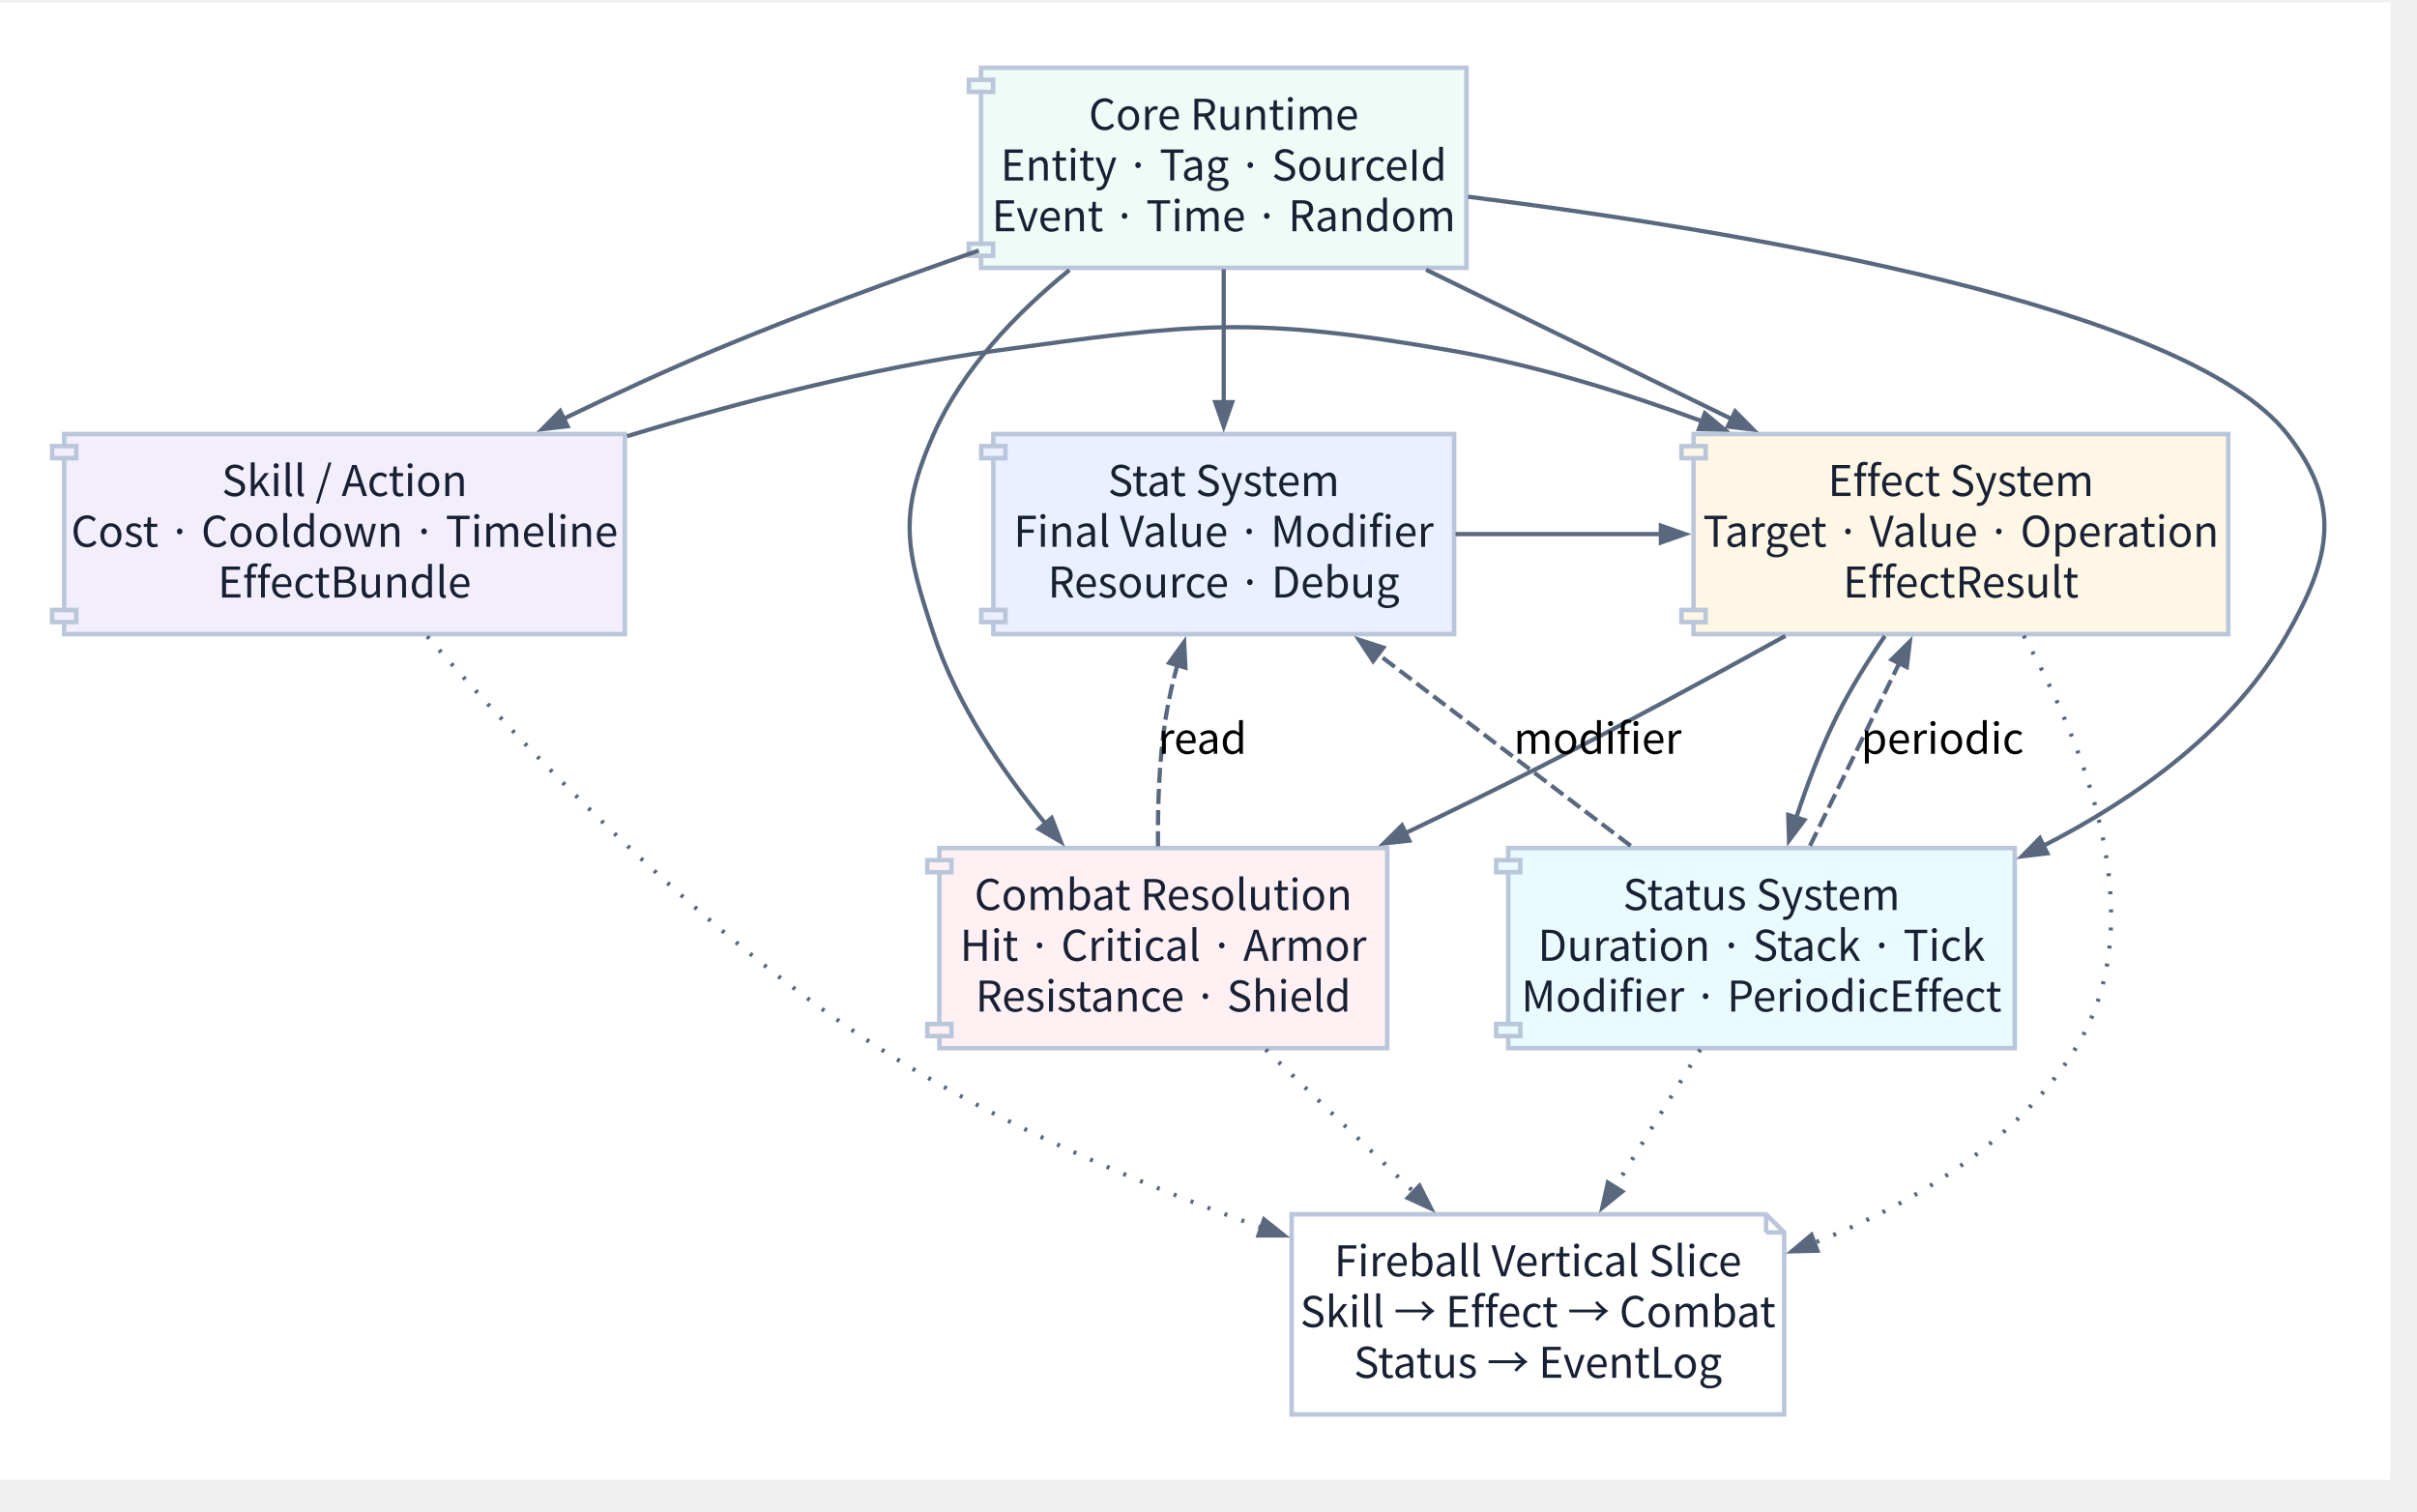
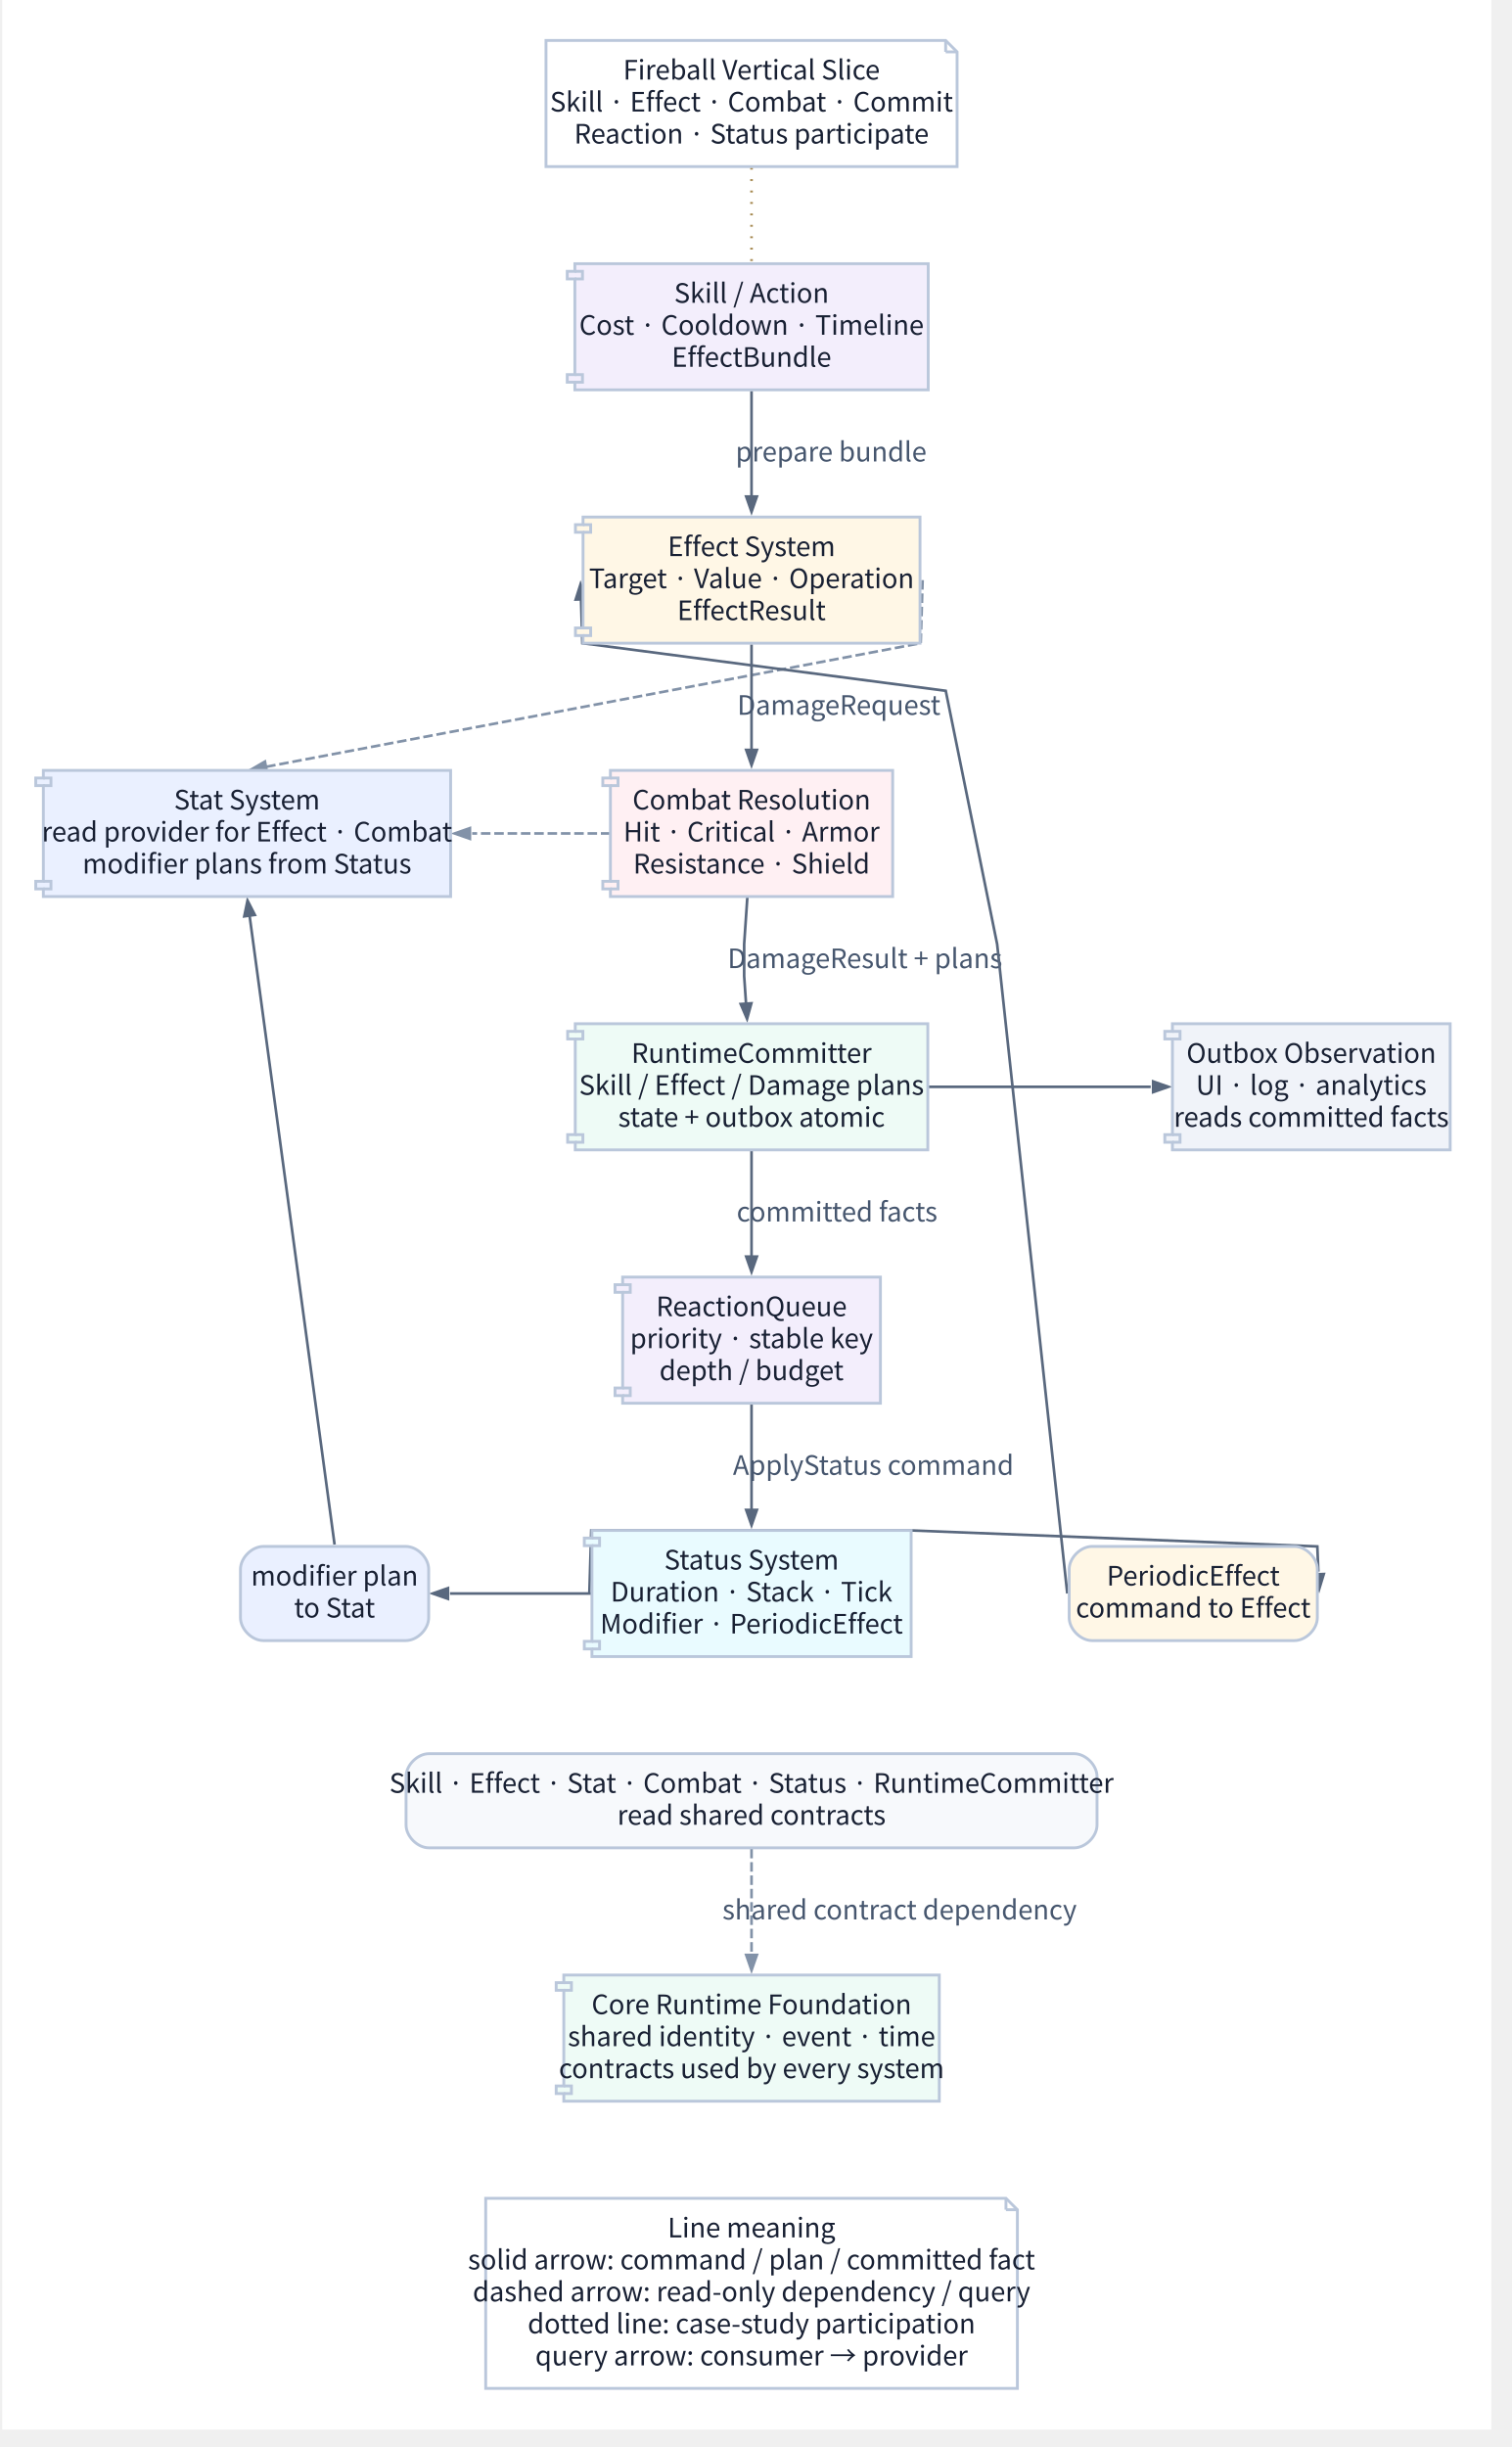
- <svg xmlns="http://www.w3.org/2000/svg" width="809pt" height="506pt" viewBox="9.00 9.00 800.00 498.00">
-   <g id="graph0" class="graph" transform="scale(1 1) rotate(0) translate(30.24 476)">
-     <polygon fill="#ffffff" stroke="none" points="-21.6,21.6 -21.6,-467.36 769.89,-467.36 769.89,21.6 -21.6,21.6" />
+ <svg xmlns="http://www.w3.org/2000/svg" width="799pt" height="1293pt" viewBox="9.00 9.00 791.00 1285.00">
+   <g id="graph0" class="graph" transform="scale(1 1) rotate(0) translate(30.24 1263.24)">
+     <polygon fill="#ffffff" stroke="none" points="-21.6,21.6 -21.6,-1254.6 760.49,-1254.6 760.49,21.6 -21.6,21.6" />
+     <g id="edge7" class="edge">
+       <path fill="none" stroke="#8292a8" stroke-width="1.4" stroke-dasharray="5,2" d="M461.81,-949.6C461.81,-949.6 460.81,-916.48 460.81,-916.48 460.81,-916.48 173.94,-862.33 116.79,-851.54" />
+       <polygon fill="#8292a8" stroke="#8292a8" stroke-width="1.4" points="117.42,-848.81 109.04,-850.07 116.38,-854.31 117.42,-848.81" />
+     </g>
+     <g id="edge3" class="edge">
+       <path fill="none" stroke="#59687e" stroke-width="1.4" d="M371.95,-915.87C371.95,-899.06 371.95,-878.38 371.95,-860.32" />
+       <polygon fill="#59687e" stroke="#59687e" stroke-width="1.4" points="374.75,-860.44 371.95,-852.44 369.15,-860.44 374.75,-860.44" />
+       <text xml:space="preserve" text-anchor="middle" x="417.83" y="-878.88" font-family="Noto Sans CJK KR" font-size="14.00" fill="#46566e">DamageRequest</text>
+     </g>
+     <g id="edge2" class="edge">
+       <path fill="none" stroke="#59687e" stroke-width="1.4" d="M371.95,-1048.91C371.95,-1032.1 371.95,-1011.42 371.95,-993.36" />
+       <polygon fill="#59687e" stroke="#59687e" stroke-width="1.4" points="374.75,-993.48 371.95,-985.48 369.15,-993.48 374.75,-993.48" />
+       <text xml:space="preserve" text-anchor="middle" x="413.74" y="-1011.92" font-family="Noto Sans CJK KR" font-size="14.00" fill="#46566e">prepare bundle</text>
+     </g>
+     <g id="edge8" class="edge">
+       <path fill="none" stroke="#8292a8" stroke-width="1.4" stroke-dasharray="5,2" d="M297.83,-816.56C297.83,-816.56 248.13,-816.56 225.22,-816.56" />
+       <polygon fill="#8292a8" stroke="#8292a8" stroke-width="1.4" points="224.03,-813.76 216.03,-816.56 224.03,-819.36 224.03,-813.76" />
+     </g>
+     <g id="edge4" class="edge">
+       <path fill="none" stroke="#59687e" stroke-width="1.4" d="M369.75,-783C368.88,-770.17 368.08,-758.44 368.08,-758.44 368.08,-758.44 368.08,-741.64 368.08,-741.64 368.08,-741.64 368.5,-735.45 369.07,-727.14" />
+       <polygon fill="#59687e" stroke="#59687e" stroke-width="1.4" points="371.86,-727.37 369.6,-719.2 366.27,-726.99 371.86,-727.37" />
+       <text xml:space="preserve" text-anchor="middle" x="431.52" y="-745.84" font-family="Noto Sans CJK KR" font-size="14.00" fill="#46566e">DamageResult + plans</text>
+     </g>
+     <g id="edge9" class="edge">
+       <path fill="none" stroke="#59687e" stroke-width="1.4" d="M288.13,-417.44C288.13,-417.44 236.83,-417.44 213.59,-417.44" />
+       <polygon fill="#59687e" stroke="#59687e" stroke-width="1.4" points="212.5,-414.64 204.5,-417.44 212.5,-420.24 212.5,-414.64" />
+     </g>
+     <g id="edge12" class="edge">
+       <path fill="none" stroke="#59687e" stroke-width="1.4" d="M286.77,-417.44C286.77,-417.44 287.77,-450.56 287.77,-450.56 287.77,-450.56 455.78,-450.56 455.78,-450.56 455.78,-450.56 669.12,-442.16 669.12,-442.16 669.12,-442.16 669.39,-435.39 669.65,-428.93" />
+       <polygon fill="#59687e" stroke="#59687e" stroke-width="1.4" points="672.51,-427.66 670.03,-419.56 666.91,-427.44 672.51,-427.66" />
+     </g>
+     <g id="edge5" class="edge">
+       <path fill="none" stroke="#59687e" stroke-width="1.4" d="M371.95,-649.79C371.95,-632.98 371.95,-612.3 371.95,-594.24" />
+       <polygon fill="#59687e" stroke="#59687e" stroke-width="1.4" points="374.75,-594.36 371.95,-586.36 369.15,-594.36 374.75,-594.36" />
+       <text xml:space="preserve" text-anchor="middle" x="416.85" y="-612.8" font-family="Noto Sans CJK KR" font-size="14.00" fill="#46566e">committed facts</text>
+     </g>
+     <g id="edge11" class="edge">
+       <path fill="none" stroke="#59687e" stroke-width="1.4" d="M464.53,-683.52C464.53,-683.52 550.17,-683.52 581.61,-683.52" />
+       <polygon fill="#59687e" stroke="#59687e" stroke-width="1.4" points="582.89,-686.32 590.89,-683.52 582.89,-680.72 582.89,-686.32" />
+     </g>
+     <g id="edge6" class="edge">
+       <path fill="none" stroke="#59687e" stroke-width="1.4" d="M371.95,-516.75C371.95,-499.94 371.95,-479.26 371.95,-461.2" />
+       <polygon fill="#59687e" stroke="#59687e" stroke-width="1.4" points="374.75,-461.32 371.95,-453.32 369.15,-461.32 374.75,-461.32" />
+       <text xml:space="preserve" text-anchor="middle" x="435.92" y="-479.76" font-family="Noto Sans CJK KR" font-size="14.00" fill="#46566e">ApplyStatus command</text>
+     </g>
+     <g id="edge10" class="edge">
+       <path fill="none" stroke="#59687e" stroke-width="1.4" d="M152.95,-443.16C152.95,-443.16 115.82,-717.83 108.28,-773.62" />
+       <polygon fill="#59687e" stroke="#59687e" stroke-width="1.4" points="105.53,-773.04 107.24,-781.34 111.08,-773.79 105.53,-773.04" />
+     </g>
+     <g id="edge13" class="edge">
+       <path fill="none" stroke="#59687e" stroke-width="1.4" d="M537.79,-417.44C537.79,-417.44 500.95,-758.44 500.95,-758.44 500.95,-758.44 473.95,-891.48 473.95,-891.48 473.95,-891.48 283.09,-916.48 283.09,-916.48 283.09,-916.48 282.68,-930.07 282.39,-939.84" />
+       <polygon fill="#59687e" stroke="#59687e" stroke-width="1.4" points="279.6,-939.4 282.16,-947.48 285.2,-939.57 279.6,-939.4" />
+     </g>
+     <g id="edge15" class="edge">
+       <path fill="none" stroke="#8292a8" stroke-width="1.4" stroke-dasharray="5,2" d="M371.95,-283.37C371.95,-267.47 371.95,-246.23 371.95,-227.56" />
+       <polygon fill="#8292a8" stroke="#8292a8" stroke-width="1.4" points="374.75,-227.62 371.95,-219.62 369.15,-227.62 374.75,-227.62" />
+       <text xml:space="preserve" text-anchor="middle" x="449.69" y="-246.28" font-family="Noto Sans CJK KR" font-size="14.00" fill="#46566e">shared contract dependency</text>
+     </g>
+     <g id="edge1" class="edge">
+       <path fill="none" stroke="#a78b53" stroke-width="1.4" stroke-dasharray="1,5" d="M371.95,-1166.17C371.95,-1150.59 371.95,-1132.02 371.95,-1116.44" />
+     </g>
    <g id="node1" class="node">
-       <polygon fill="#eefbf6" stroke="#bac7db" stroke-width="1.5" points="464.14,-445.76 303.46,-445.76 303.46,-441.76 299.46,-441.76 299.46,-437.76 303.46,-437.76 303.46,-387.52 299.46,-387.52 299.46,-383.52 303.46,-383.52 303.46,-379.52 464.14,-379.52 464.14,-445.76" />
-       <polyline fill="none" stroke="#bac7db" stroke-width="1.5" points="303.46,-441.76 307.46,-441.76 307.46,-437.76 303.46,-437.76" />
-       <polyline fill="none" stroke="#bac7db" stroke-width="1.5" points="303.46,-387.52 307.46,-387.52 307.46,-383.52 303.46,-383.52" />
-       <text xml:space="preserve" text-anchor="middle" x="383.8" y="-425.24" font-family="Noto Sans CJK KR" font-size="14.00" fill="#182033">Core Runtime</text>
-       <text xml:space="preserve" text-anchor="middle" x="383.8" y="-408.44" font-family="Noto Sans CJK KR" font-size="14.00" fill="#182033">Entity · Tag · SourceId</text>
-       <text xml:space="preserve" text-anchor="middle" x="383.8" y="-391.64" font-family="Noto Sans CJK KR" font-size="14.00" fill="#182033">Event · Time · Random</text>
+       <polygon fill="#eefbf6" stroke="#bac7db" stroke-width="1.5" points="470.56,-217.08 273.35,-217.08 273.35,-213.08 269.35,-213.08 269.35,-209.08 273.35,-209.08 273.35,-158.84 269.35,-158.84 269.35,-154.84 273.35,-154.84 273.35,-150.84 470.56,-150.84 470.56,-217.08" />
+       <polyline fill="none" stroke="#bac7db" stroke-width="1.5" points="273.35,-213.08 277.35,-213.08 277.35,-209.08 273.35,-209.08" />
+       <polyline fill="none" stroke="#bac7db" stroke-width="1.5" points="273.35,-158.84 277.35,-158.84 277.35,-154.84 273.35,-154.84" />
+       <text xml:space="preserve" text-anchor="middle" x="371.95" y="-196.56" font-family="Noto Sans CJK KR" font-size="14.00" fill="#182033">Core Runtime Foundation</text>
+       <text xml:space="preserve" text-anchor="middle" x="371.95" y="-179.76" font-family="Noto Sans CJK KR" font-size="14.00" fill="#182033">shared identity · event · time</text>
+       <text xml:space="preserve" text-anchor="middle" x="371.95" y="-162.96" font-family="Noto Sans CJK KR" font-size="14.00" fill="#182033">contracts used by every system</text>
    </g>
    <g id="node2" class="node">
-       <polygon fill="#eaf0ff" stroke="#bac7db" stroke-width="1.5" points="460.05,-324.52 307.54,-324.52 307.54,-320.52 303.54,-320.52 303.54,-316.52 307.54,-316.52 307.54,-266.28 303.54,-266.28 303.54,-262.28 307.54,-262.28 307.54,-258.28 460.05,-258.28 460.05,-324.52" />
-       <polyline fill="none" stroke="#bac7db" stroke-width="1.5" points="307.54,-320.52 311.54,-320.52 311.54,-316.52 307.54,-316.52" />
-       <polyline fill="none" stroke="#bac7db" stroke-width="1.5" points="307.54,-266.28 311.54,-266.28 311.54,-262.28 307.54,-262.28" />
-       <text xml:space="preserve" text-anchor="middle" x="383.8" y="-304" font-family="Noto Sans CJK KR" font-size="14.00" fill="#182033">Stat System</text>
-       <text xml:space="preserve" text-anchor="middle" x="383.8" y="-287.2" font-family="Noto Sans CJK KR" font-size="14.00" fill="#182033">Final Value · Modifier</text>
-       <text xml:space="preserve" text-anchor="middle" x="383.8" y="-270.4" font-family="Noto Sans CJK KR" font-size="14.00" fill="#182033">Resource · Debug</text>
-     </g>
-     <g id="edge1" class="edge">
-       <path fill="none" stroke="#59687e" stroke-width="1.4" d="M383.8,-379.06C383.8,-365.39 383.8,-349.31 383.8,-334.74" />
-       <polygon fill="#59687e" stroke="#59687e" stroke-width="1.4" points="386.6,-335.06 383.8,-327.06 381,-335.06 386.6,-335.06" />
+       <polygon fill="#eaf0ff" stroke="#bac7db" stroke-width="1.5" points="213.91,-849.68 0,-849.68 0,-845.68 -4,-845.68 -4,-841.68 0,-841.68 0,-791.44 -4,-791.44 -4,-787.44 0,-787.44 0,-783.44 213.91,-783.44 213.91,-849.68" />
+       <polyline fill="none" stroke="#bac7db" stroke-width="1.5" points="0,-845.68 4,-845.68 4,-841.68 0,-841.68" />
+       <polyline fill="none" stroke="#bac7db" stroke-width="1.5" points="0,-791.44 4,-791.44 4,-787.44 0,-787.44" />
+       <text xml:space="preserve" text-anchor="middle" x="106.95" y="-829.16" font-family="Noto Sans CJK KR" font-size="14.00" fill="#182033">Stat System</text>
+       <text xml:space="preserve" text-anchor="middle" x="106.95" y="-812.36" font-family="Noto Sans CJK KR" font-size="14.00" fill="#182033">read provider for Effect · Combat</text>
+       <text xml:space="preserve" text-anchor="middle" x="106.95" y="-795.56" font-family="Noto Sans CJK KR" font-size="14.00" fill="#182033">modifier plans from Status</text>
    </g>
    <g id="node3" class="node">
-       <polygon fill="#fff7e6" stroke="#bac7db" stroke-width="1.5" points="716.29,-324.52 539.31,-324.52 539.31,-320.52 535.31,-320.52 535.31,-316.52 539.31,-316.52 539.31,-266.28 535.31,-266.28 535.31,-262.28 539.31,-262.28 539.31,-258.28 716.29,-258.28 716.29,-324.52" />
-       <polyline fill="none" stroke="#bac7db" stroke-width="1.5" points="539.31,-320.52 543.31,-320.52 543.31,-316.52 539.31,-316.52" />
-       <polyline fill="none" stroke="#bac7db" stroke-width="1.5" points="539.31,-266.28 543.31,-266.28 543.31,-262.28 539.31,-262.28" />
-       <text xml:space="preserve" text-anchor="middle" x="627.8" y="-304" font-family="Noto Sans CJK KR" font-size="14.00" fill="#182033">Effect System</text>
-       <text xml:space="preserve" text-anchor="middle" x="627.8" y="-287.2" font-family="Noto Sans CJK KR" font-size="14.00" fill="#182033">Target · Value · Operation</text>
-       <text xml:space="preserve" text-anchor="middle" x="627.8" y="-270.4" font-family="Noto Sans CJK KR" font-size="14.00" fill="#182033">EffectResult</text>
-     </g>
-     <g id="edge2" class="edge">
-       <path fill="none" stroke="#59687e" stroke-width="1.4" d="M450.79,-378.9C482.13,-363.59 519.59,-345.28 551.96,-329.46" />
-       <polygon fill="#59687e" stroke="#59687e" stroke-width="1.4" points="553.09,-332.03 559.04,-326 550.63,-326.99 553.09,-332.03" />
+       <polygon fill="#fff7e6" stroke="#bac7db" stroke-width="1.5" points="460.44,-982.72 283.46,-982.72 283.46,-978.72 279.46,-978.72 279.46,-974.72 283.46,-974.72 283.46,-924.48 279.46,-924.48 279.46,-920.48 283.46,-920.48 283.46,-916.48 460.44,-916.48 460.44,-982.72" />
+       <polyline fill="none" stroke="#bac7db" stroke-width="1.5" points="283.46,-978.72 287.46,-978.72 287.46,-974.72 283.46,-974.72" />
+       <polyline fill="none" stroke="#bac7db" stroke-width="1.5" points="283.46,-924.48 287.46,-924.48 287.46,-920.48 283.46,-920.48" />
+       <text xml:space="preserve" text-anchor="middle" x="371.95" y="-962.2" font-family="Noto Sans CJK KR" font-size="14.00" fill="#182033">Effect System</text>
+       <text xml:space="preserve" text-anchor="middle" x="371.95" y="-945.4" font-family="Noto Sans CJK KR" font-size="14.00" fill="#182033">Target · Value · Operation</text>
+       <text xml:space="preserve" text-anchor="middle" x="371.95" y="-928.6" font-family="Noto Sans CJK KR" font-size="14.00" fill="#182033">EffectResult</text>
    </g>
    <g id="node4" class="node">
-       <polygon fill="#f3eefc" stroke="#bac7db" stroke-width="1.5" points="185.59,-324.52 0,-324.52 0,-320.52 -4,-320.52 -4,-316.52 0,-316.52 0,-266.28 -4,-266.28 -4,-262.28 0,-262.28 0,-258.28 185.59,-258.28 185.59,-324.52" />
-       <polyline fill="none" stroke="#bac7db" stroke-width="1.5" points="0,-320.52 4,-320.52 4,-316.52 0,-316.52" />
-       <polyline fill="none" stroke="#bac7db" stroke-width="1.5" points="0,-266.28 4,-266.28 4,-262.28 0,-262.28" />
-       <text xml:space="preserve" text-anchor="middle" x="92.8" y="-304" font-family="Noto Sans CJK KR" font-size="14.00" fill="#182033">Skill / Action</text>
-       <text xml:space="preserve" text-anchor="middle" x="92.8" y="-287.2" font-family="Noto Sans CJK KR" font-size="14.00" fill="#182033">Cost · Cooldown · Timeline</text>
-       <text xml:space="preserve" text-anchor="middle" x="92.8" y="-270.4" font-family="Noto Sans CJK KR" font-size="14.00" fill="#182033">EffectBundle</text>
-     </g>
-     <g id="edge3" class="edge">
-       <path fill="none" stroke="#59687e" stroke-width="1.4" d="M302.75,-385.25C274.92,-375.63 243.75,-364.22 215.8,-352.52 199.24,-345.59 181.75,-337.51 165.31,-329.58" />
-       <polygon fill="#59687e" stroke="#59687e" stroke-width="1.4" points="166.63,-327.1 158.21,-326.12 164.18,-332.14 166.63,-327.1" />
+       <polygon fill="#f3eefc" stroke="#bac7db" stroke-width="1.5" points="464.75,-1115.76 279.16,-1115.76 279.16,-1111.76 275.16,-1111.76 275.16,-1107.76 279.16,-1107.76 279.16,-1057.52 275.16,-1057.52 275.16,-1053.52 279.16,-1053.52 279.16,-1049.52 464.75,-1049.52 464.75,-1115.76" />
+       <polyline fill="none" stroke="#bac7db" stroke-width="1.5" points="279.16,-1111.76 283.16,-1111.76 283.16,-1107.76 279.16,-1107.76" />
+       <polyline fill="none" stroke="#bac7db" stroke-width="1.5" points="279.16,-1057.52 283.16,-1057.52 283.16,-1053.52 279.16,-1053.52" />
+       <text xml:space="preserve" text-anchor="middle" x="371.95" y="-1095.24" font-family="Noto Sans CJK KR" font-size="14.00" fill="#182033">Skill / Action</text>
+       <text xml:space="preserve" text-anchor="middle" x="371.95" y="-1078.44" font-family="Noto Sans CJK KR" font-size="14.00" fill="#182033">Cost · Cooldown · Timeline</text>
+       <text xml:space="preserve" text-anchor="middle" x="371.95" y="-1061.64" font-family="Noto Sans CJK KR" font-size="14.00" fill="#182033">EffectBundle</text>
    </g>
    <g id="node5" class="node">
-       <polygon fill="#fff0f3" stroke="#bac7db" stroke-width="1.5" points="437.92,-187.48 289.68,-187.48 289.68,-183.48 285.68,-183.48 285.68,-179.48 289.68,-179.48 289.68,-129.24 285.68,-129.24 285.68,-125.24 289.68,-125.24 289.68,-121.24 437.92,-121.24 437.92,-187.48" />
-       <polyline fill="none" stroke="#bac7db" stroke-width="1.5" points="289.68,-183.48 293.68,-183.48 293.68,-179.48 289.68,-179.48" />
-       <polyline fill="none" stroke="#bac7db" stroke-width="1.5" points="289.68,-129.24 293.68,-129.24 293.68,-125.24 289.68,-125.24" />
-       <text xml:space="preserve" text-anchor="middle" x="363.8" y="-166.96" font-family="Noto Sans CJK KR" font-size="14.00" fill="#182033">Combat Resolution</text>
-       <text xml:space="preserve" text-anchor="middle" x="363.8" y="-150.16" font-family="Noto Sans CJK KR" font-size="14.00" fill="#182033">Hit · Critical · Armor</text>
-       <text xml:space="preserve" text-anchor="middle" x="363.8" y="-133.36" font-family="Noto Sans CJK KR" font-size="14.00" fill="#182033">Resistance · Shield</text>
-     </g>
-     <g id="edge4" class="edge">
-       <path fill="none" stroke="#59687e" stroke-width="1.4" d="M332.73,-378.81C315.07,-364.49 297.32,-346.02 287.8,-324.52 275.87,-297.6 278.59,-286.24 287.8,-258.28 295.39,-235.2 310.37,-213.06 325.04,-195.26" />
-       <polygon fill="#59687e" stroke="#59687e" stroke-width="1.4" points="326.86,-197.44 329.91,-189.53 322.6,-193.81 326.86,-197.44" />
+       <polygon fill="#fff0f3" stroke="#bac7db" stroke-width="1.5" points="446.07,-849.68 297.83,-849.68 297.83,-845.68 293.83,-845.68 293.83,-841.68 297.83,-841.68 297.83,-791.44 293.83,-791.44 293.83,-787.44 297.83,-787.44 297.83,-783.44 446.07,-783.44 446.07,-849.68" />
+       <polyline fill="none" stroke="#bac7db" stroke-width="1.5" points="297.83,-845.68 301.83,-845.68 301.83,-841.68 297.83,-841.68" />
+       <polyline fill="none" stroke="#bac7db" stroke-width="1.5" points="297.83,-791.44 301.83,-791.44 301.83,-787.44 297.83,-787.44" />
+       <text xml:space="preserve" text-anchor="middle" x="371.95" y="-829.16" font-family="Noto Sans CJK KR" font-size="14.00" fill="#182033">Combat Resolution</text>
+       <text xml:space="preserve" text-anchor="middle" x="371.95" y="-812.36" font-family="Noto Sans CJK KR" font-size="14.00" fill="#182033">Hit · Critical · Armor</text>
+       <text xml:space="preserve" text-anchor="middle" x="371.95" y="-795.56" font-family="Noto Sans CJK KR" font-size="14.00" fill="#182033">Resistance · Shield</text>
    </g>
    <g id="node6" class="node">
-       <polygon fill="#e9fbff" stroke="#bac7db" stroke-width="1.5" points="645.62,-187.48 477.97,-187.48 477.97,-183.48 473.97,-183.48 473.97,-179.48 477.97,-179.48 477.97,-129.24 473.97,-129.24 473.97,-125.24 477.97,-125.24 477.97,-121.24 645.62,-121.24 645.62,-187.48" />
-       <polyline fill="none" stroke="#bac7db" stroke-width="1.5" points="477.97,-183.48 481.97,-183.48 481.97,-179.48 477.97,-179.48" />
-       <polyline fill="none" stroke="#bac7db" stroke-width="1.5" points="477.97,-129.24 481.97,-129.24 481.97,-125.24 477.97,-125.24" />
-       <text xml:space="preserve" text-anchor="middle" x="561.8" y="-166.96" font-family="Noto Sans CJK KR" font-size="14.00" fill="#182033">Status System</text>
-       <text xml:space="preserve" text-anchor="middle" x="561.8" y="-150.16" font-family="Noto Sans CJK KR" font-size="14.00" fill="#182033">Duration · Stack · Tick</text>
-       <text xml:space="preserve" text-anchor="middle" x="561.8" y="-133.36" font-family="Noto Sans CJK KR" font-size="14.00" fill="#182033">Modifier · PeriodicEffect</text>
-     </g>
-     <g id="edge5" class="edge">
-       <path fill="none" stroke="#59687e" stroke-width="1.4" d="M464.7,-403.07C557.99,-391.32 702.77,-366.72 735.8,-324.52 753.94,-301.34 750.38,-283.85 735.8,-258.28 717.92,-226.93 686.32,-204.16 654.92,-188.13" />
-       <polygon fill="#59687e" stroke="#59687e" stroke-width="1.4" points="656.4,-185.74 647.98,-184.73 653.93,-190.77 656.4,-185.74" />
-     </g>
-     <g id="edge6" class="edge">
-       <path fill="none" stroke="#59687e" stroke-width="1.4" d="M460.52,-291.4C483.19,-291.4 505.87,-291.4 528.54,-291.4" />
-       <polygon fill="#59687e" stroke="#59687e" stroke-width="1.4" points="528.49,-294.2 536.49,-291.4 528.49,-288.6 528.49,-294.2" />
-     </g>
-     <g id="edge8" class="edge">
-       <path fill="none" stroke="#59687e" stroke-width="1.4" d="M569.7,-257.69C544.94,-244 515.63,-228.14 488.8,-214.48 474.31,-207.11 458.74,-199.5 443.68,-192.29" />
-       <polygon fill="#59687e" stroke="#59687e" stroke-width="1.4" points="445.22,-189.93 436.79,-189.01 442.81,-194.98 445.22,-189.93" />
-     </g>
-     <g id="edge9" class="edge">
-       <path fill="none" stroke="#59687e" stroke-width="1.4" d="M602.62,-257.67C596.93,-249.35 591.25,-240.22 586.8,-231.28 581.53,-220.71 577,-208.78 573.31,-197.57" />
-       <polygon fill="#59687e" stroke="#59687e" stroke-width="1.4" points="575.99,-196.75 570.91,-189.96 570.65,-198.44 575.99,-196.75" />
+       <polygon fill="#e9fbff" stroke="#bac7db" stroke-width="1.5" points="455.78,-450.56 288.13,-450.56 288.13,-446.56 284.13,-446.56 284.13,-442.56 288.13,-442.56 288.13,-392.32 284.13,-392.32 284.13,-388.32 288.13,-388.32 288.13,-384.32 455.78,-384.32 455.78,-450.56" />
+       <polyline fill="none" stroke="#bac7db" stroke-width="1.5" points="288.13,-446.56 292.13,-446.56 292.13,-442.56 288.13,-442.56" />
+       <polyline fill="none" stroke="#bac7db" stroke-width="1.5" points="288.13,-392.32 292.13,-392.32 292.13,-388.32 288.13,-388.32" />
+       <text xml:space="preserve" text-anchor="middle" x="371.95" y="-430.04" font-family="Noto Sans CJK KR" font-size="14.00" fill="#182033">Status System</text>
+       <text xml:space="preserve" text-anchor="middle" x="371.95" y="-413.24" font-family="Noto Sans CJK KR" font-size="14.00" fill="#182033">Duration · Stack · Tick</text>
+       <text xml:space="preserve" text-anchor="middle" x="371.95" y="-396.44" font-family="Noto Sans CJK KR" font-size="14.00" fill="#182033">Modifier · PeriodicEffect</text>
    </g>
    <g id="node7" class="node">
-       <polygon fill="#ffffff" stroke="#bac7db" stroke-width="1.5" points="563.31,-66.24 406.29,-66.24 406.29,0 569.31,0 569.31,-60.24 563.31,-66.24" />
-       <polyline fill="none" stroke="#bac7db" stroke-width="1.5" points="563.31,-66.24 563.31,-60.24" />
-       <polyline fill="none" stroke="#bac7db" stroke-width="1.5" points="569.31,-60.24 563.31,-60.24" />
-       <text xml:space="preserve" text-anchor="middle" x="487.8" y="-45.72" font-family="Noto Sans CJK KR" font-size="14.00" fill="#182033">Fireball Vertical Slice</text>
-       <text xml:space="preserve" text-anchor="middle" x="487.8" y="-28.92" font-family="Noto Sans CJK KR" font-size="14.00" fill="#182033">Skill → Effect → Combat</text>
-       <text xml:space="preserve" text-anchor="middle" x="487.8" y="-12.12" font-family="Noto Sans CJK KR" font-size="14.00" fill="#182033">Status → EventLog</text>
+       <polygon fill="#eefbf6" stroke="#bac7db" stroke-width="1.5" points="464.53,-716.64 279.37,-716.64 279.37,-712.64 275.37,-712.64 275.37,-708.64 279.37,-708.64 279.37,-658.4 275.37,-658.4 275.37,-654.4 279.37,-654.4 279.37,-650.4 464.53,-650.4 464.53,-716.64" />
+       <polyline fill="none" stroke="#bac7db" stroke-width="1.5" points="279.37,-712.64 283.37,-712.64 283.37,-708.64 279.37,-708.64" />
+       <polyline fill="none" stroke="#bac7db" stroke-width="1.5" points="279.37,-658.4 283.37,-658.4 283.37,-654.4 279.37,-654.4" />
+       <text xml:space="preserve" text-anchor="middle" x="371.95" y="-696.12" font-family="Noto Sans CJK KR" font-size="14.00" fill="#182033">RuntimeCommitter</text>
+       <text xml:space="preserve" text-anchor="middle" x="371.95" y="-679.32" font-family="Noto Sans CJK KR" font-size="14.00" fill="#182033">Skill / Effect / Damage plans</text>
+       <text xml:space="preserve" text-anchor="middle" x="371.95" y="-662.52" font-family="Noto Sans CJK KR" font-size="14.00" fill="#182033">state + outbox atomic</text>
    </g>
-     <g id="edge14" class="edge">
-       <path fill="none" stroke="#59687e" stroke-width="1.4" stroke-dasharray="1,5" d="M648.57,-257.77C668.56,-221.82 692.16,-163.5 665.8,-121.24 646.4,-90.16 612.34,-69.86 579.18,-56.75" />
-       <polygon fill="#59687e" stroke="#59687e" stroke-width="1.4" points="580.31,-54.19 571.84,-53.99 578.34,-59.43 580.31,-54.19" />
+     <g id="node8" class="node">
+       <polygon fill="#f3eefc" stroke="#bac7db" stroke-width="1.5" points="439.65,-583.6 304.25,-583.6 304.25,-579.6 300.25,-579.6 300.25,-575.6 304.25,-575.6 304.25,-525.36 300.25,-525.36 300.25,-521.36 304.25,-521.36 304.25,-517.36 439.65,-517.36 439.65,-583.6" />
+       <polyline fill="none" stroke="#bac7db" stroke-width="1.5" points="304.25,-579.6 308.25,-579.6 308.25,-575.6 304.25,-575.6" />
+       <polyline fill="none" stroke="#bac7db" stroke-width="1.5" points="304.25,-525.36 308.25,-525.36 308.25,-521.36 304.25,-521.36" />
+       <text xml:space="preserve" text-anchor="middle" x="371.95" y="-563.08" font-family="Noto Sans CJK KR" font-size="14.00" fill="#182033">ReactionQueue</text>
+       <text xml:space="preserve" text-anchor="middle" x="371.95" y="-546.28" font-family="Noto Sans CJK KR" font-size="14.00" fill="#182033">priority · stable key</text>
+       <text xml:space="preserve" text-anchor="middle" x="371.95" y="-529.48" font-family="Noto Sans CJK KR" font-size="14.00" fill="#182033">depth / budget</text>
    </g>
-     <g id="edge7" class="edge">
-       <path fill="none" stroke="#59687e" stroke-width="1.4" d="M186.33,-323.81C223.63,-335.14 267.27,-346.42 307.8,-352.02 374.71,-361.27 393.25,-363.66 459.8,-352.02 487.27,-347.21 516.18,-338.3 542.12,-328.76" />
-       <polygon fill="#59687e" stroke="#59687e" stroke-width="1.4" points="543.05,-331.4 549.56,-325.97 541.08,-326.16 543.05,-331.4" />
+     <g id="node9" class="node">
+       <polygon fill="#f0f3f9" stroke="#bac7db" stroke-width="1.5" points="738.89,-716.64 593.01,-716.64 593.01,-712.64 589.01,-712.64 589.01,-708.64 593.01,-708.64 593.01,-658.4 589.01,-658.4 589.01,-654.4 593.01,-654.4 593.01,-650.4 738.89,-650.4 738.89,-716.64" />
+       <polyline fill="none" stroke="#bac7db" stroke-width="1.5" points="593.01,-712.64 597.01,-712.64 597.01,-708.64 593.01,-708.64" />
+       <polyline fill="none" stroke="#bac7db" stroke-width="1.5" points="593.01,-658.4 597.01,-658.4 597.01,-654.4 593.01,-654.4" />
+       <text xml:space="preserve" text-anchor="middle" x="665.95" y="-696.12" font-family="Noto Sans CJK KR" font-size="14.00" fill="#182033">Outbox Observation</text>
+       <text xml:space="preserve" text-anchor="middle" x="665.95" y="-679.32" font-family="Noto Sans CJK KR" font-size="14.00" fill="#182033">UI · log · analytics</text>
+       <text xml:space="preserve" text-anchor="middle" x="665.95" y="-662.52" font-family="Noto Sans CJK KR" font-size="14.00" fill="#182033">reads committed facts</text>
    </g>
-     <g id="edge13" class="edge">
-       <path fill="none" stroke="#59687e" stroke-width="1.4" stroke-dasharray="1,5" d="M120.16,-257.54C152.62,-220.28 209.91,-159.75 269.8,-121.24 308.68,-96.24 355.89,-76.29 396.43,-61.82" />
-       <polygon fill="#59687e" stroke="#59687e" stroke-width="1.4" points="397.15,-64.54 403.78,-59.25 395.3,-59.25 397.15,-64.54" />
+     <g id="node10" class="node">
+       <path fill="#eaf0ff" stroke="#bac7db" stroke-width="1.5" d="M190.38,-442.16C190.38,-442.16 115.53,-442.16 115.53,-442.16 109.53,-442.16 103.53,-436.16 103.53,-430.16 103.53,-430.16 103.53,-404.72 103.53,-404.72 103.53,-398.72 109.53,-392.72 115.53,-392.72 115.53,-392.72 190.38,-392.72 190.38,-392.72 196.38,-392.72 202.38,-398.72 202.38,-404.72 202.38,-404.72 202.38,-430.16 202.38,-430.16 202.38,-436.16 196.38,-442.16 190.38,-442.16" />
+       <text xml:space="preserve" text-anchor="middle" x="152.95" y="-421.64" font-family="Noto Sans CJK KR" font-size="14.00" fill="#182033">modifier plan</text>
+       <text xml:space="preserve" text-anchor="middle" x="152.95" y="-404.84" font-family="Noto Sans CJK KR" font-size="14.00" fill="#182033">to Stat</text>
    </g>
-     <g id="edge10" class="edge">
-       <path fill="none" stroke="#59687e" stroke-width="1.4" stroke-dasharray="5,2" d="M362.05,-188.06C361.89,-201.52 362.41,-217.23 364.71,-231.28 365.62,-236.87 366.96,-242.66 368.52,-248.32" />
-       <polygon fill="#59687e" stroke="#59687e" stroke-width="1.4" points="365.74,-248.79 370.7,-255.66 371.11,-247.19 365.74,-248.79" />
-       <text xml:space="preserve" text-anchor="middle" x="376.75" y="-218.68" font-family="Noto Sans CJK KR" font-size="14.00">read</text>
+     <g id="node11" class="node">
+       <path fill="#fff7e6" stroke="#bac7db" stroke-width="1.5" d="M657.12,-442.16C657.12,-442.16 550.79,-442.16 550.79,-442.16 544.79,-442.16 538.79,-436.16 538.79,-430.16 538.79,-430.16 538.79,-404.72 538.79,-404.72 538.79,-398.72 544.79,-392.72 550.79,-392.72 550.79,-392.72 657.12,-392.72 657.12,-392.72 663.12,-392.72 669.12,-398.72 669.12,-404.72 669.12,-404.72 669.12,-430.16 669.12,-430.16 669.12,-436.16 663.12,-442.16 657.12,-442.16" />
+       <text xml:space="preserve" text-anchor="middle" x="603.95" y="-421.64" font-family="Noto Sans CJK KR" font-size="14.00" fill="#182033">PeriodicEffect</text>
+       <text xml:space="preserve" text-anchor="middle" x="603.95" y="-404.84" font-family="Noto Sans CJK KR" font-size="14.00" fill="#182033">command to Effect</text>
    </g>
-     <g id="edge15" class="edge">
-       <path fill="none" stroke="#59687e" stroke-width="1.4" stroke-dasharray="1,5" d="M397.68,-120.78C412.85,-106.19 430.88,-88.86 446.8,-73.54" />
-       <polygon fill="#59687e" stroke="#59687e" stroke-width="1.4" points="448.6,-75.7 452.43,-68.13 444.72,-71.66 448.6,-75.7" />
+     <g id="node12" class="node">
+       <path fill="#f7f9fc" stroke="#bac7db" stroke-width="1.5" d="M541.41,-333.32C541.41,-333.32 202.5,-333.32 202.5,-333.32 196.5,-333.32 190.5,-327.32 190.5,-321.32 190.5,-321.32 190.5,-295.88 190.5,-295.88 190.5,-289.88 196.5,-283.88 202.5,-283.88 202.5,-283.88 541.41,-283.88 541.41,-283.88 547.41,-283.88 553.41,-289.88 553.41,-295.88 553.41,-295.88 553.41,-321.32 553.41,-321.32 553.41,-327.32 547.41,-333.32 541.41,-333.32" />
+       <text xml:space="preserve" text-anchor="middle" x="371.95" y="-312.8" font-family="Noto Sans CJK KR" font-size="14.00" fill="#182033">Skill · Effect · Stat · Combat · Status · RuntimeCommitter</text>
+       <text xml:space="preserve" text-anchor="middle" x="371.95" y="-296" font-family="Noto Sans CJK KR" font-size="14.00" fill="#182033">read shared contracts</text>
    </g>
-     <g id="edge11" class="edge">
-       <path fill="none" stroke="#59687e" stroke-width="1.4" stroke-dasharray="5,2" d="M518.49,-188.22C493.27,-207.35 461.34,-231.57 434.9,-251.63" />
-       <polygon fill="#59687e" stroke="#59687e" stroke-width="1.4" points="433.25,-249.36 428.57,-256.43 436.64,-253.83 433.25,-249.36" />
-       <text xml:space="preserve" text-anchor="middle" x="507.56" y="-218.68" font-family="Noto Sans CJK KR" font-size="14.00">modifier</text>
+     <g id="node13" class="node">
+       <polygon fill="#ffffff" stroke="#bac7db" stroke-width="1.5" points="505.58,-99.84 232.33,-99.84 232.33,0 511.58,0 511.58,-93.84 505.58,-99.84" />
+       <polyline fill="none" stroke="#bac7db" stroke-width="1.5" points="505.58,-99.84 505.58,-93.84" />
+       <polyline fill="none" stroke="#bac7db" stroke-width="1.5" points="511.58,-93.84 505.58,-93.84" />
+       <text xml:space="preserve" text-anchor="middle" x="371.95" y="-79.32" font-family="Noto Sans CJK KR" font-size="14.00" fill="#182033">Line meaning</text>
+       <text xml:space="preserve" text-anchor="middle" x="371.95" y="-62.52" font-family="Noto Sans CJK KR" font-size="14.00" fill="#182033">solid arrow: command / plan / committed fact</text>
+       <text xml:space="preserve" text-anchor="middle" x="371.95" y="-45.72" font-family="Noto Sans CJK KR" font-size="14.00" fill="#182033">dashed arrow: read-only dependency / query</text>
+       <text xml:space="preserve" text-anchor="middle" x="371.95" y="-28.92" font-family="Noto Sans CJK KR" font-size="14.00" fill="#182033">dotted line: case-study participation</text>
+       <text xml:space="preserve" text-anchor="middle" x="371.95" y="-12.12" font-family="Noto Sans CJK KR" font-size="14.00" fill="#182033">query arrow: consumer → provider</text>
    </g>
-     <g id="edge12" class="edge">
-       <path fill="none" stroke="#59687e" stroke-width="1.4" stroke-dasharray="5,2" d="M577.85,-188.22C586.76,-206.44 597.93,-229.28 607.44,-248.75" />
-       <polygon fill="#59687e" stroke="#59687e" stroke-width="1.4" points="604.86,-249.85 610.89,-255.81 609.89,-247.39 604.86,-249.85" />
-       <text xml:space="preserve" text-anchor="middle" x="621.68" y="-218.68" font-family="Noto Sans CJK KR" font-size="14.00">periodic</text>
-     </g>
-     <g id="edge16" class="edge">
-       <path fill="none" stroke="#59687e" stroke-width="1.4" stroke-dasharray="1,5" d="M541.58,-120.78C532.85,-106.71 522.54,-90.1 513.29,-75.2" />
-       <polygon fill="#59687e" stroke="#59687e" stroke-width="1.4" points="515.71,-73.78 509.11,-68.46 510.95,-76.74 515.71,-73.78" />
+     <g id="node14" class="node">
+       <polygon fill="#ffffff" stroke="#bac7db" stroke-width="1.5" points="473.91,-1233 264,-1233 264,-1166.76 479.91,-1166.76 479.91,-1227 473.91,-1233" />
+       <polyline fill="none" stroke="#bac7db" stroke-width="1.5" points="473.91,-1233 473.91,-1227" />
+       <polyline fill="none" stroke="#bac7db" stroke-width="1.5" points="479.91,-1227 473.91,-1227" />
+       <text xml:space="preserve" text-anchor="middle" x="371.95" y="-1212.48" font-family="Noto Sans CJK KR" font-size="14.00" fill="#182033">Fireball Vertical Slice</text>
+       <text xml:space="preserve" text-anchor="middle" x="371.95" y="-1195.68" font-family="Noto Sans CJK KR" font-size="14.00" fill="#182033">Skill · Effect · Combat · Commit</text>
+       <text xml:space="preserve" text-anchor="middle" x="371.95" y="-1178.88" font-family="Noto Sans CJK KR" font-size="14.00" fill="#182033">Reaction · Status participate</text>
    </g>
  </g>
</svg>
